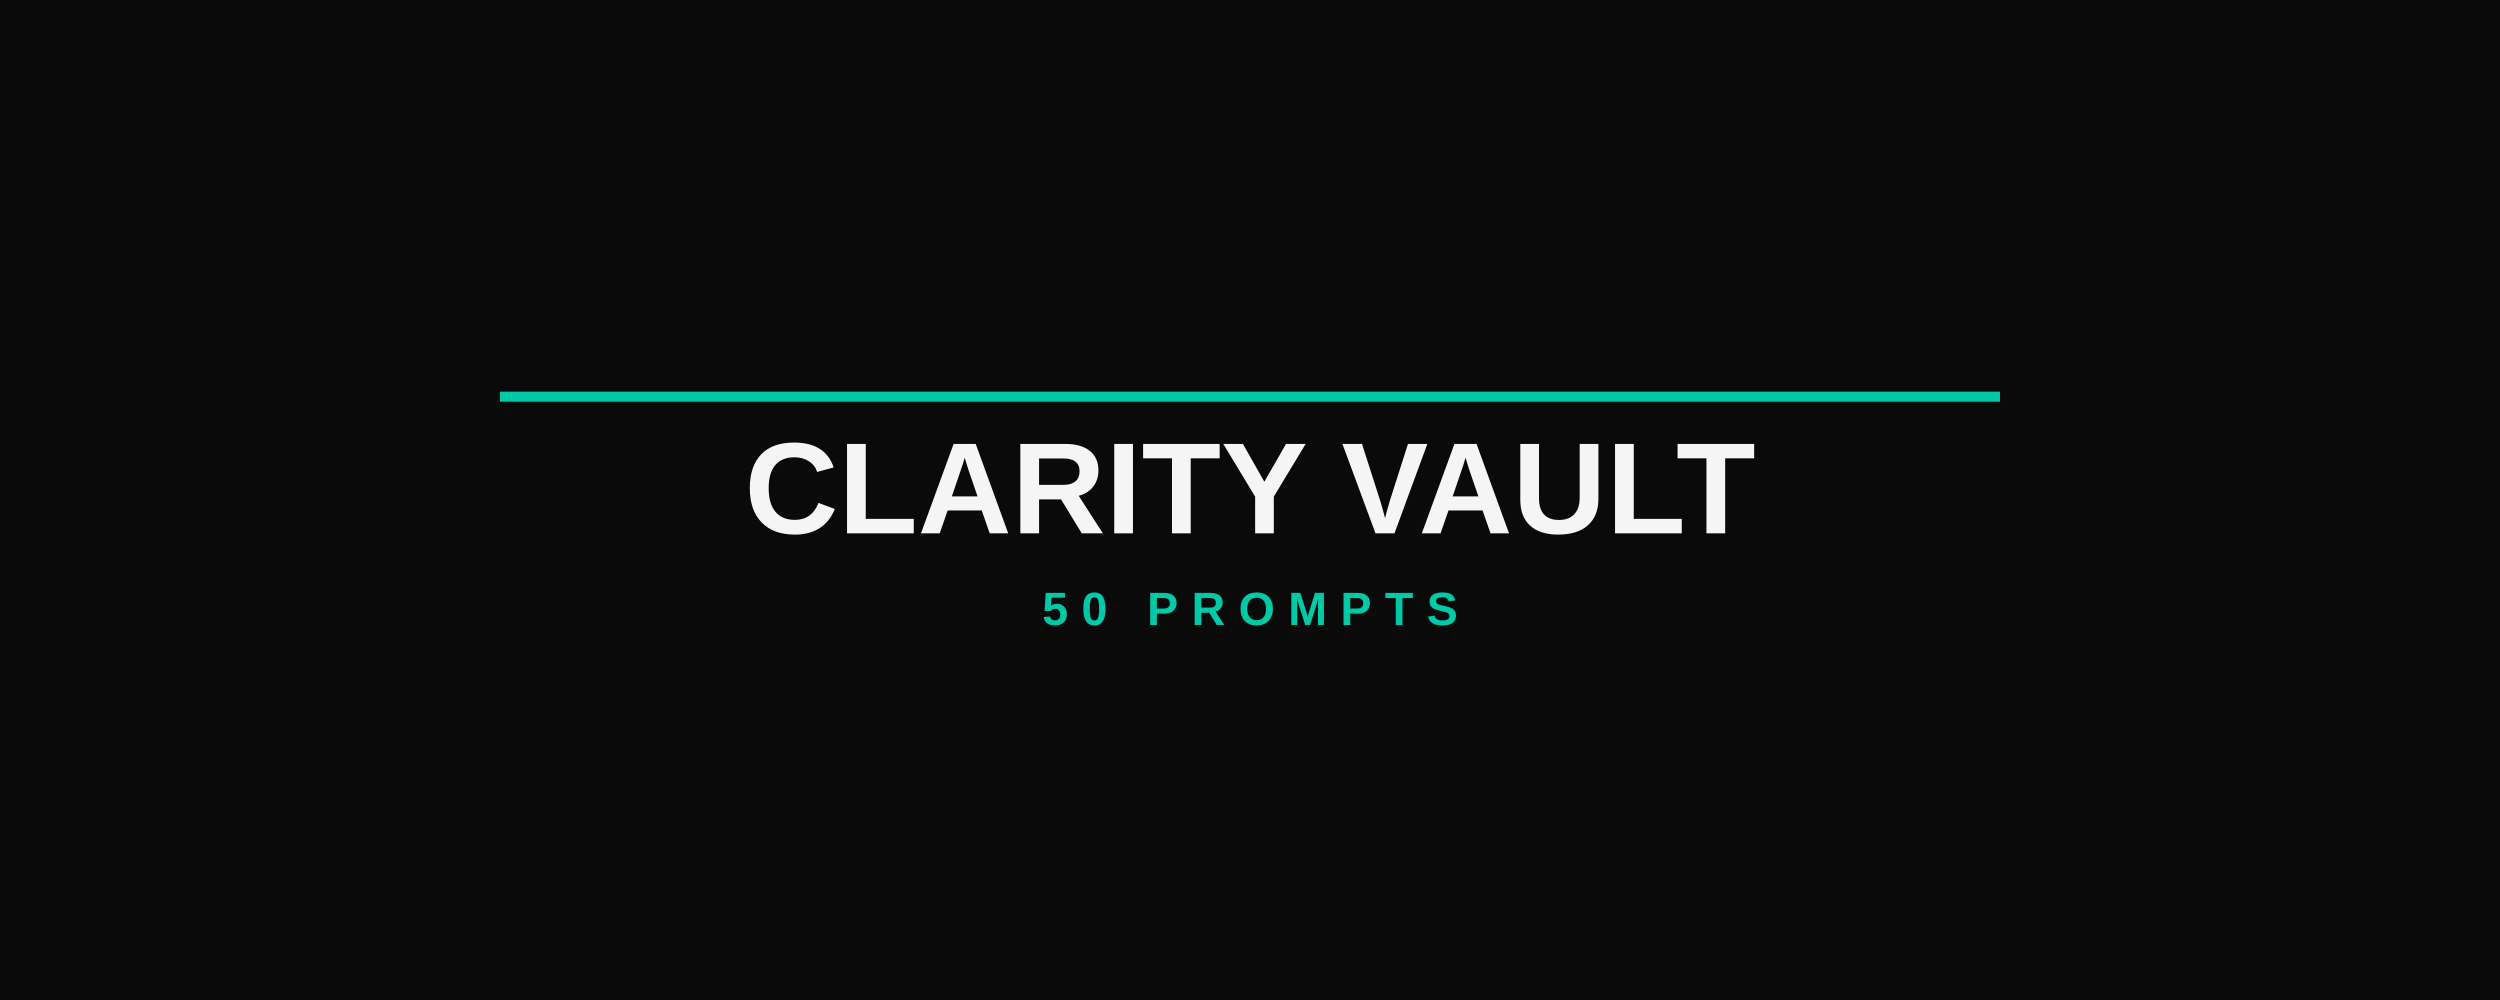
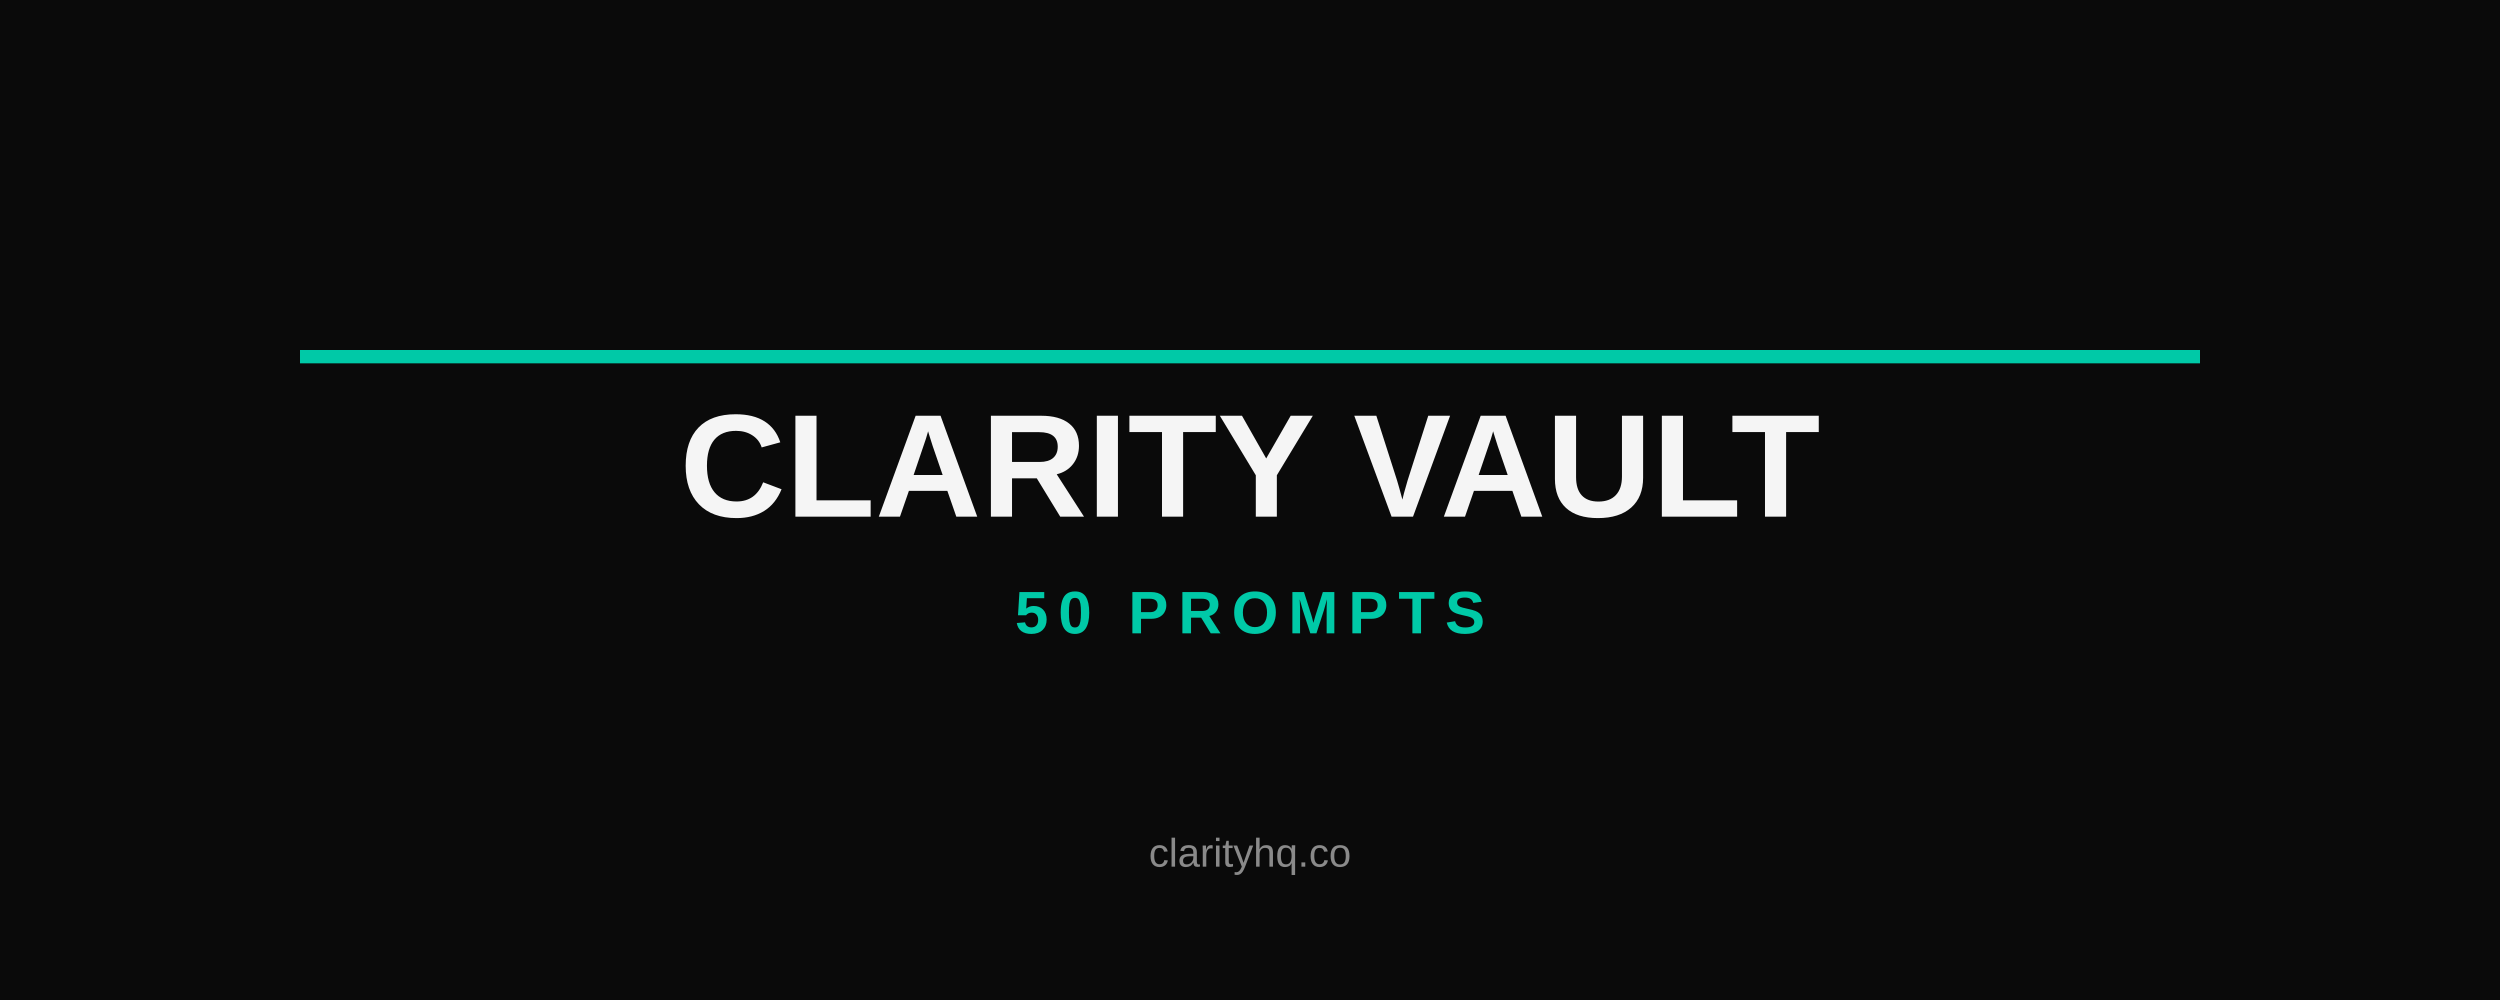
<svg xmlns="http://www.w3.org/2000/svg" width="1500" height="600" viewBox="0 0 1500 600">
  <rect width="1500" height="600" fill="#0a0a0a" />
-   <rect x="300" y="235" width="900" height="6" fill="#00c9a7" />
-   <text x="750" y="320" text-anchor="middle" font-family="Arial, Helvetica, sans-serif" font-size="78" font-weight="800" fill="#f5f5f5">CLARITY VAULT</text>
-   <text x="750" y="375" text-anchor="middle" font-family="Arial, Helvetica, sans-serif" font-size="28" font-weight="600" fill="#00c9a7" letter-spacing="8">50 PROMPTS</text>
+   <rect x="180" y="210" width="1140" height="8" fill="#00c9a7" />
+   <text x="750" y="310" text-anchor="middle" font-family="Arial, Helvetica, sans-serif" font-size="88" font-weight="800" fill="#f5f5f5">CLARITY VAULT</text>
+   <text x="750" y="380" text-anchor="middle" font-family="Arial, Helvetica, sans-serif" font-size="36" font-weight="600" fill="#00c9a7" letter-spacing="6">50 PROMPTS</text>
+   <text x="750" y="520" text-anchor="middle" font-family="Arial, Helvetica, sans-serif" font-size="24" fill="#8a8a8a">clarityhq.co</text>
</svg>
